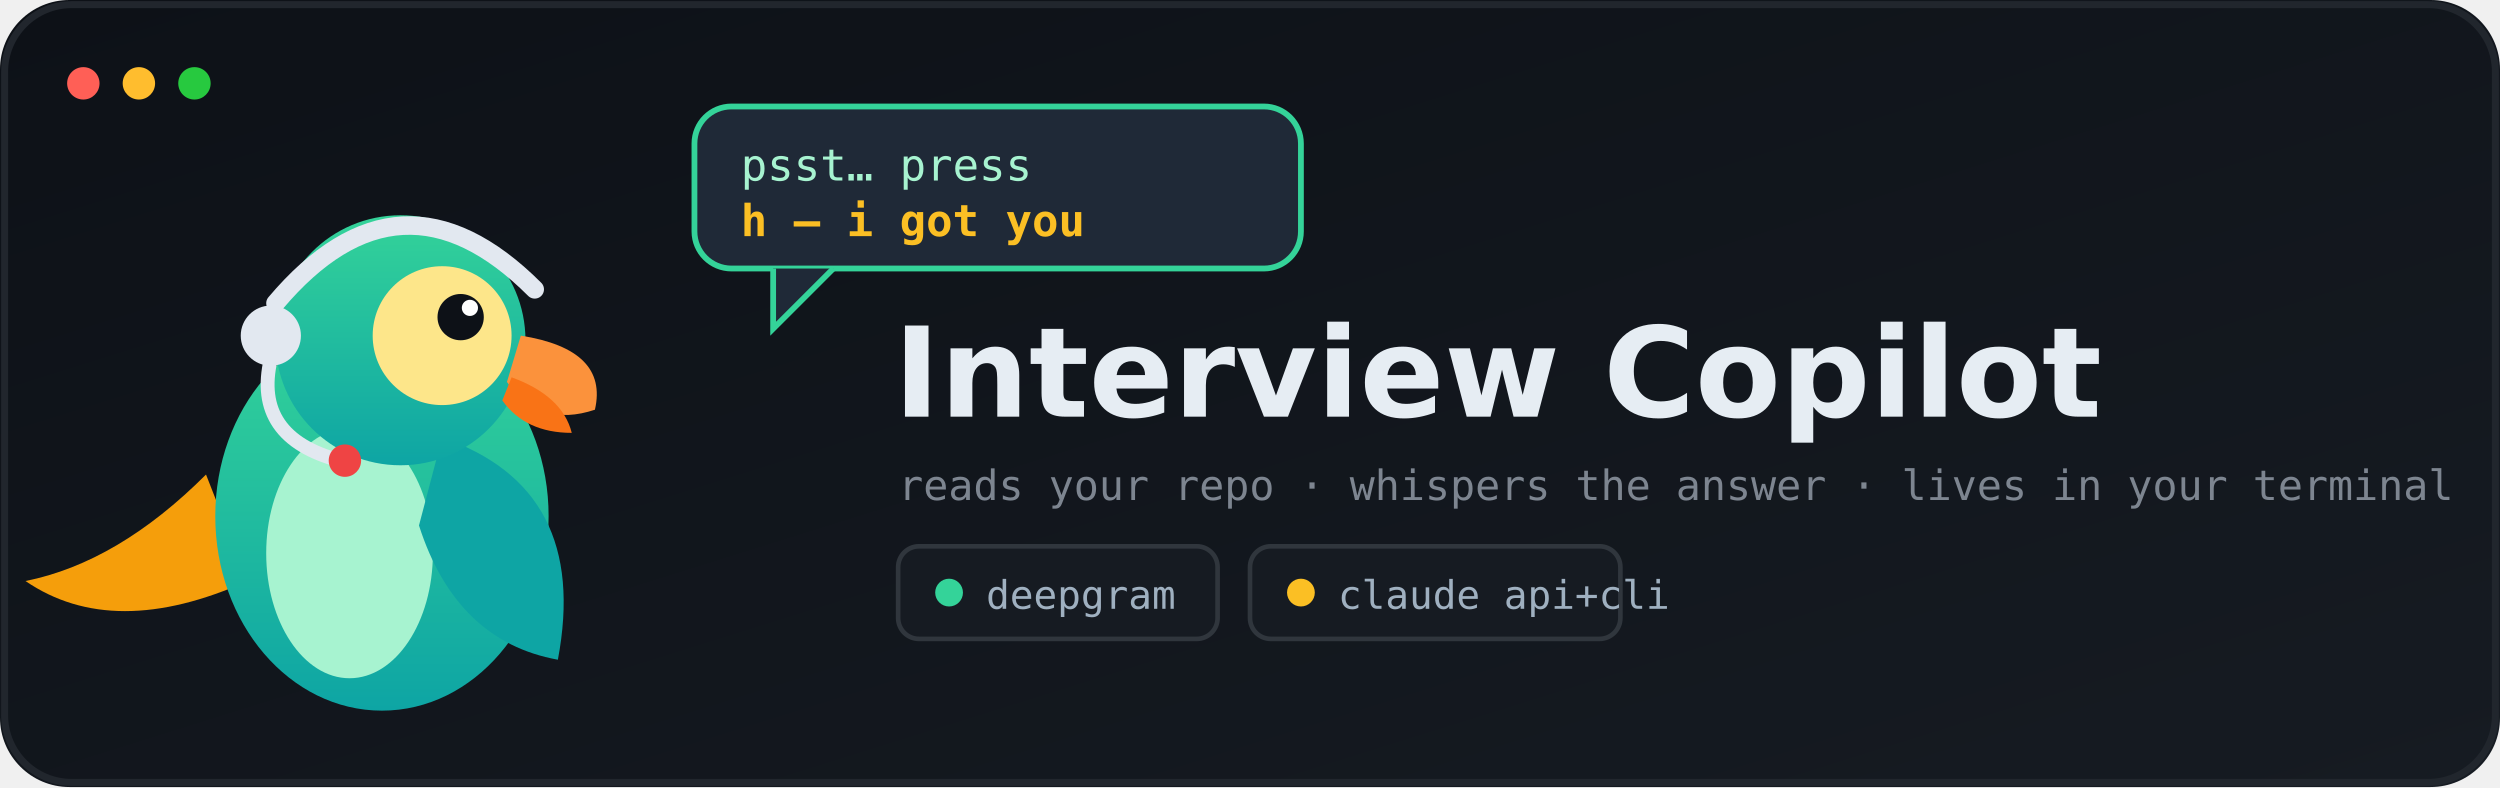
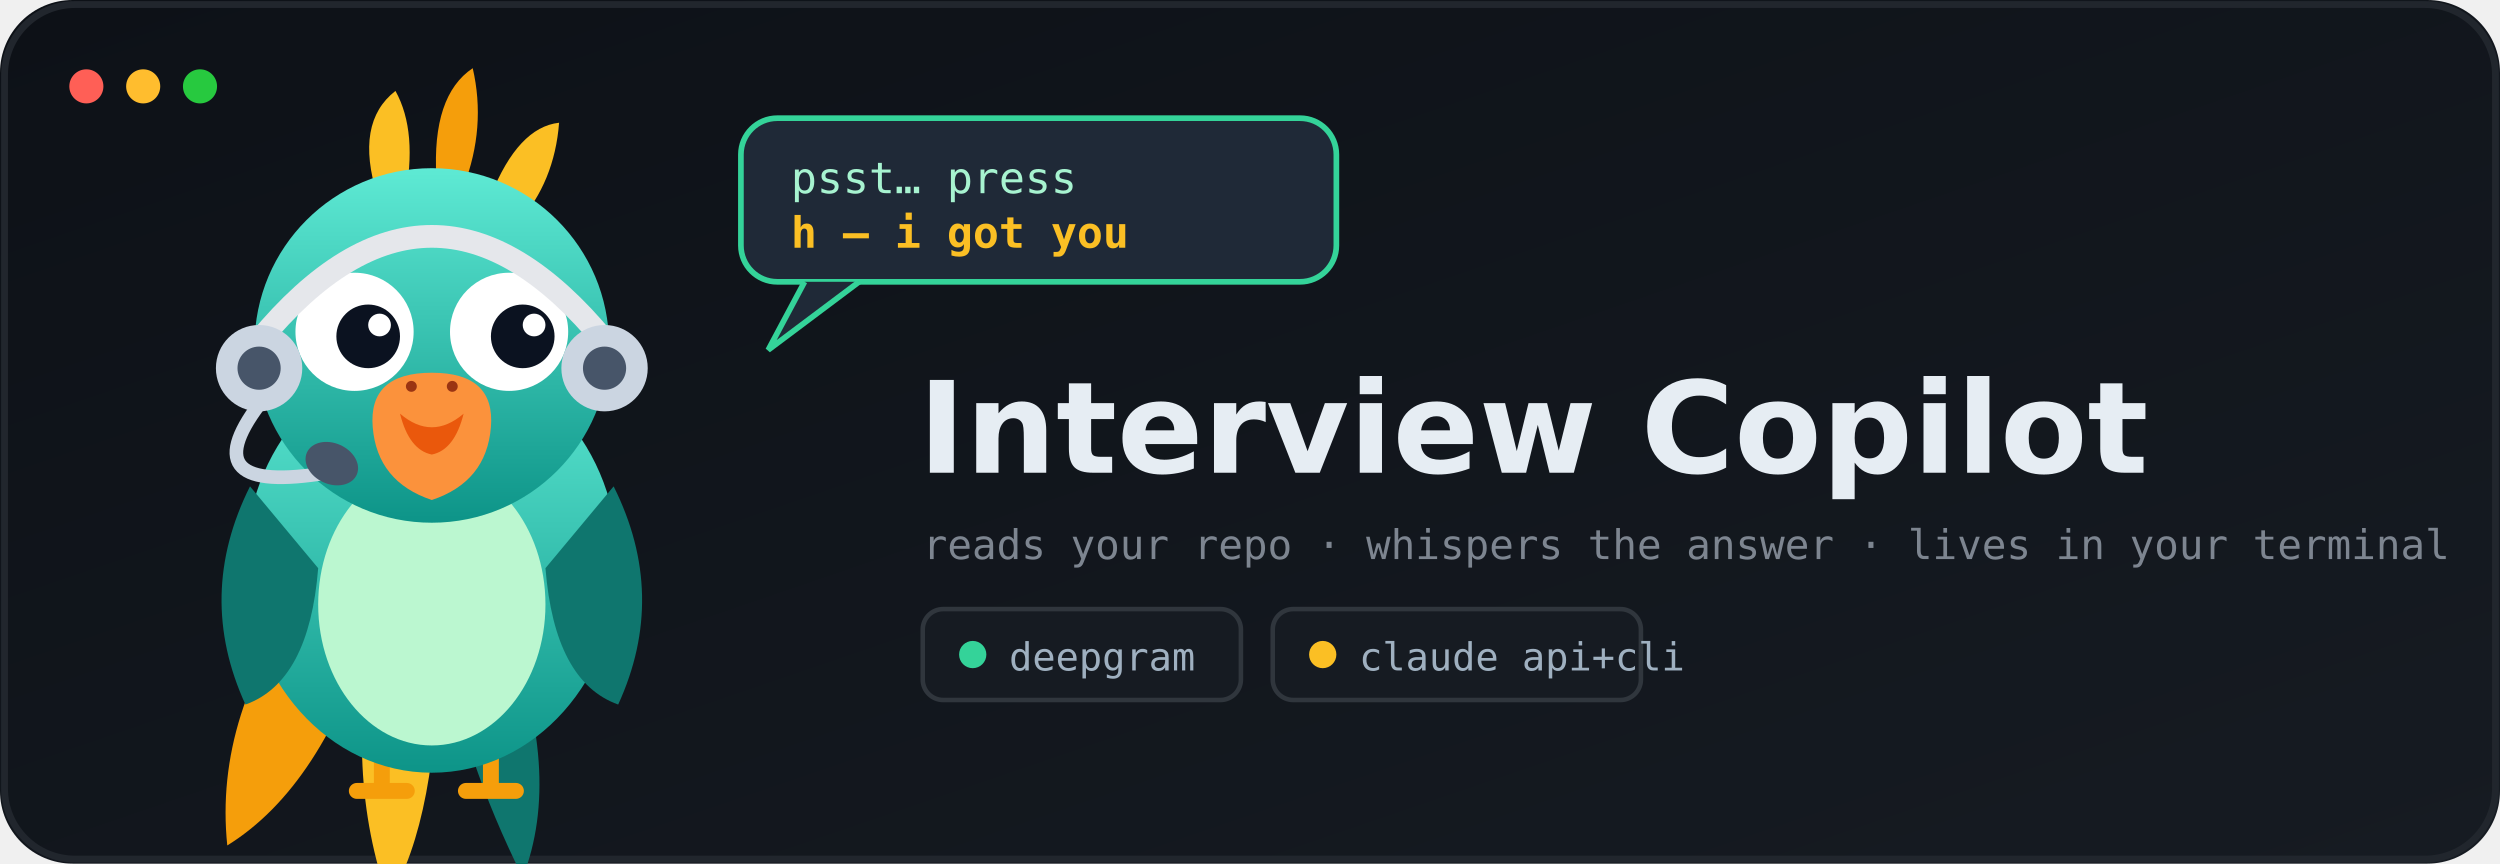
- <svg xmlns="http://www.w3.org/2000/svg" width="1080" height="340" viewBox="0 0 1080 340">
+ <svg xmlns="http://www.w3.org/2000/svg" width="1100" height="380" viewBox="0 0 1100 380">
  <defs>
    <linearGradient id="bg" x1="0" y1="0" x2="1" y2="1">
      <stop offset="0" stop-color="#0d1117" />
      <stop offset="1" stop-color="#161b22" />
    </linearGradient>
    <linearGradient id="bird" x1="0" y1="0" x2="0" y2="1">
-       <stop offset="0" stop-color="#34d399" />
-       <stop offset="1" stop-color="#0ea5a4" />
+       <stop offset="0" stop-color="#5eead4" />
+       <stop offset="1" stop-color="#0d9488" />
    </linearGradient>
  </defs>
-   <rect width="1080" height="340" rx="30" fill="url(#bg)" />
-   <rect x="2" y="2" width="1076" height="336" rx="29" fill="none" stroke="#21262d" stroke-width="3" />
-   <circle cx="36" cy="36" r="7" fill="#ff5f56" />
-   <circle cx="60" cy="36" r="7" fill="#ffbd2e" />
-   <circle cx="84" cy="36" r="7" fill="#27c93f" />
-   <g transform="translate(165,205)">
-     <path d="M-58 46 q -58 26 -96 0 q 40 -8 78 -46 z" fill="#f59e0b" />
-     <ellipse cx="0" cy="18" rx="72" ry="84" fill="url(#bird)" />
-     <ellipse cx="-14" cy="34" rx="36" ry="54" fill="#a7f3d0" />
-     <path d="M26 -16 q 64 22 50 96 q -44 -8 -60 -58 z" fill="#0ea5a4" />
-     <circle cx="8" cy="-58" r="54" fill="url(#bird)" />
-     <circle cx="26" cy="-60" r="30" fill="#fde68a" />
-     <circle cx="34" cy="-68" r="10" fill="#0d1117" />
-     <circle cx="38" cy="-72" r="3.5" fill="#ffffff" />
-     <path d="M60 -60 q 38 6 32 32 q -24 8 -38 -12 z" fill="#fb923c" />
-     <path d="M56 -42 q 22 8 26 24 q -20 0 -30 -14 z" fill="#f97316" />
-     <path d="M-46 -74 q 54 -64 112 -6" fill="none" stroke="#e2e8f0" stroke-width="8" stroke-linecap="round" />
-     <circle cx="-48" cy="-60" r="13" fill="#e2e8f0" />
-     <path d="M-48 -50 q -8 34 30 44" fill="none" stroke="#e2e8f0" stroke-width="6" stroke-linecap="round" />
-     <circle cx="-16" cy="-6" r="7" fill="#ef4444" />
+   <rect width="1100" height="380" rx="32" fill="url(#bg)" />
+   <rect x="2" y="2" width="1096" height="376" rx="31" fill="none" stroke="#21262d" stroke-width="3" />
+   <circle cx="38" cy="38" r="7.5" fill="#ff5f56" />
+   <circle cx="63" cy="38" r="7.5" fill="#ffbd2e" />
+   <circle cx="88" cy="38" r="7.5" fill="#27c93f" />
+   <g transform="translate(190,216)">
+     <path d="M-26 58 q -22 72 -64 98 q -6 -58 36 -114 z" fill="#f59e0b" />
+     <path d="M3 64 q 0 80 -22 116 q -20 -56 -6 -124 z" fill="#fbbf24" />
+     <path d="M32 58 q 26 66 8 112 q -26 -52 -36 -106 z" fill="#0f766e" />
+     <path d="M-22 112 l0 20 M-33 132 l22 0" stroke="#f59e0b" stroke-width="7" stroke-linecap="round" />
+     <path d="M26 112 l0 20 M15 132 l22 0" stroke="#f59e0b" stroke-width="7" stroke-linecap="round" />
+     <ellipse cx="0" cy="32" rx="82" ry="92" fill="url(#bird)" />
+     <ellipse cx="0" cy="50" rx="50" ry="62" fill="#bbf7d0" />
+     <path d="M-80 -2 q -24 48 -2 96 q 28 -10 32 -60 z" fill="#0f766e" />
+     <path d="M80 -2 q 24 48 2 96 q -28 -10 -32 -60 z" fill="#0f766e" />
+     <path d="M-24 -130 q -10 -32 8 -46 q 10 18 4 48 z" fill="#fbbf24" />
+     <path d="M2 -138 q -2 -36 16 -48 q 6 26 -4 52 z" fill="#f59e0b" />
+     <path d="M26 -130 q 12 -30 30 -32 q -2 26 -18 44 z" fill="#fbbf24" />
+     <circle cx="0" cy="-64" r="78" fill="url(#bird)" />
+     <circle cx="-34" cy="-70" r="26" fill="#ffffff" />
+     <circle cx="34" cy="-70" r="26" fill="#ffffff" />
+     <circle cx="-28" cy="-68" r="14" fill="#0b1220" />
+     <circle cx="40" cy="-68" r="14" fill="#0b1220" />
+     <circle cx="-23" cy="-73" r="5" fill="#ffffff" />
+     <circle cx="45" cy="-73" r="5" fill="#ffffff" />
+     <path d="M0 -52 q 28 0 26 24 q -2 24 -26 32 q -24 -8 -26 -32 q -2 -24 26 -24 z" fill="#fb923c" />
+     <path d="M-14 -34 q 14 12 28 0 q -4 16 -14 18 q -10 -2 -14 -18 z" fill="#ea580c" />
+     <circle cx="-9" cy="-46" r="2.4" fill="#9a3412" />
+     <circle cx="9" cy="-46" r="2.4" fill="#9a3412" />
+     <path d="M-76 -66 q 76 -92 152 0" fill="none" stroke="#e5e7eb" stroke-width="10" stroke-linecap="round" />
+     <circle cx="-76" cy="-54" r="19" fill="#cbd5e1" />
+     <circle cx="-76" cy="-54" r="9.5" fill="#475569" />
+     <circle cx="76" cy="-54" r="19" fill="#cbd5e1" />
+     <circle cx="76" cy="-54" r="9.5" fill="#475569" />
+     <path d="M-76 -38 q -30 40 30 30" fill="none" stroke="#cbd5e1" stroke-width="6" stroke-linecap="round" />
+     <ellipse cx="-44" cy="-12" rx="12" ry="9" fill="#475569" transform="rotate(24 -44 -12)" />
  </g>
-   <g transform="translate(300,46)">
-     <rect x="0" y="0" width="262" height="70" rx="16" fill="#1f2937" stroke="#34d399" stroke-width="2.5" />
-     <path d="M34 70 l 0 26 l 26 -26 z" fill="#1f2937" />
-     <path d="M34 70 l 0 26 l 26 -26" fill="none" stroke="#34d399" stroke-width="2.5" />
-     <text x="20" y="32" font-family="DejaVu Sans Mono, monospace" font-size="19" fill="#a7f3d0">psst… press</text>
-     <text x="20" y="56" font-family="DejaVu Sans Mono, monospace" font-size="19" font-weight="bold" fill="#fbbf24">h — i got you</text>
+   <g transform="translate(326,52)">
+     <rect x="0" y="0" width="262" height="72" rx="16" fill="#1f2937" stroke="#34d399" stroke-width="2.5" />
+     <path d="M28 72 l -16 30 l 40 -30 z" fill="#1f2937" />
+     <path d="M28 72 l -16 30 l 40 -30" fill="none" stroke="#34d399" stroke-width="2.5" />
+     <text x="22" y="33" font-family="DejaVu Sans Mono, monospace" font-size="19" fill="#a7f3d0">psst… press</text>
+     <text x="22" y="57" font-family="DejaVu Sans Mono, monospace" font-size="19" font-weight="bold" fill="#fbbf24">h — i got you</text>
  </g>
-   <text x="386" y="180" font-family="DejaVu Sans, Verdana, sans-serif" font-weight="bold" font-size="54" fill="#e6edf3">Interview Copilot</text>
-   <text x="388" y="216" font-family="DejaVu Sans Mono, monospace" font-size="18" fill="#7d8590">reads your repo · whispers the answer · lives in your terminal</text>
-   <g transform="translate(388,236)">
-     <rect x="0" y="0" width="138" height="40" rx="9" fill="#161b22" stroke="#30363d" stroke-width="2" />
+   <text x="404" y="208" font-family="DejaVu Sans, Verdana, sans-serif" font-weight="bold" font-size="56" fill="#e6edf3">Interview Copilot</text>
+   <text x="406" y="246" font-family="DejaVu Sans Mono, monospace" font-size="18" fill="#7d8590">reads your repo · whispers the answer · lives in your terminal</text>
+   <g transform="translate(406,268)">
+     <rect x="0" y="0" width="140" height="40" rx="9" fill="#161b22" stroke="#30363d" stroke-width="2" />
    <circle cx="22" cy="20" r="6" fill="#34d399" />
    <text x="38" y="27" font-family="DejaVu Sans Mono, monospace" font-size="17" fill="#9fb0c0">deepgram</text>
  </g>
-   <g transform="translate(540,236)">
-     <rect x="0" y="0" width="160" height="40" rx="9" fill="#161b22" stroke="#30363d" stroke-width="2" />
+   <g transform="translate(560,268)">
+     <rect x="0" y="0" width="162" height="40" rx="9" fill="#161b22" stroke="#30363d" stroke-width="2" />
    <circle cx="22" cy="20" r="6" fill="#fbbf24" />
    <text x="38" y="27" font-family="DejaVu Sans Mono, monospace" font-size="17" fill="#9fb0c0">claude api+cli</text>
  </g>
</svg>
